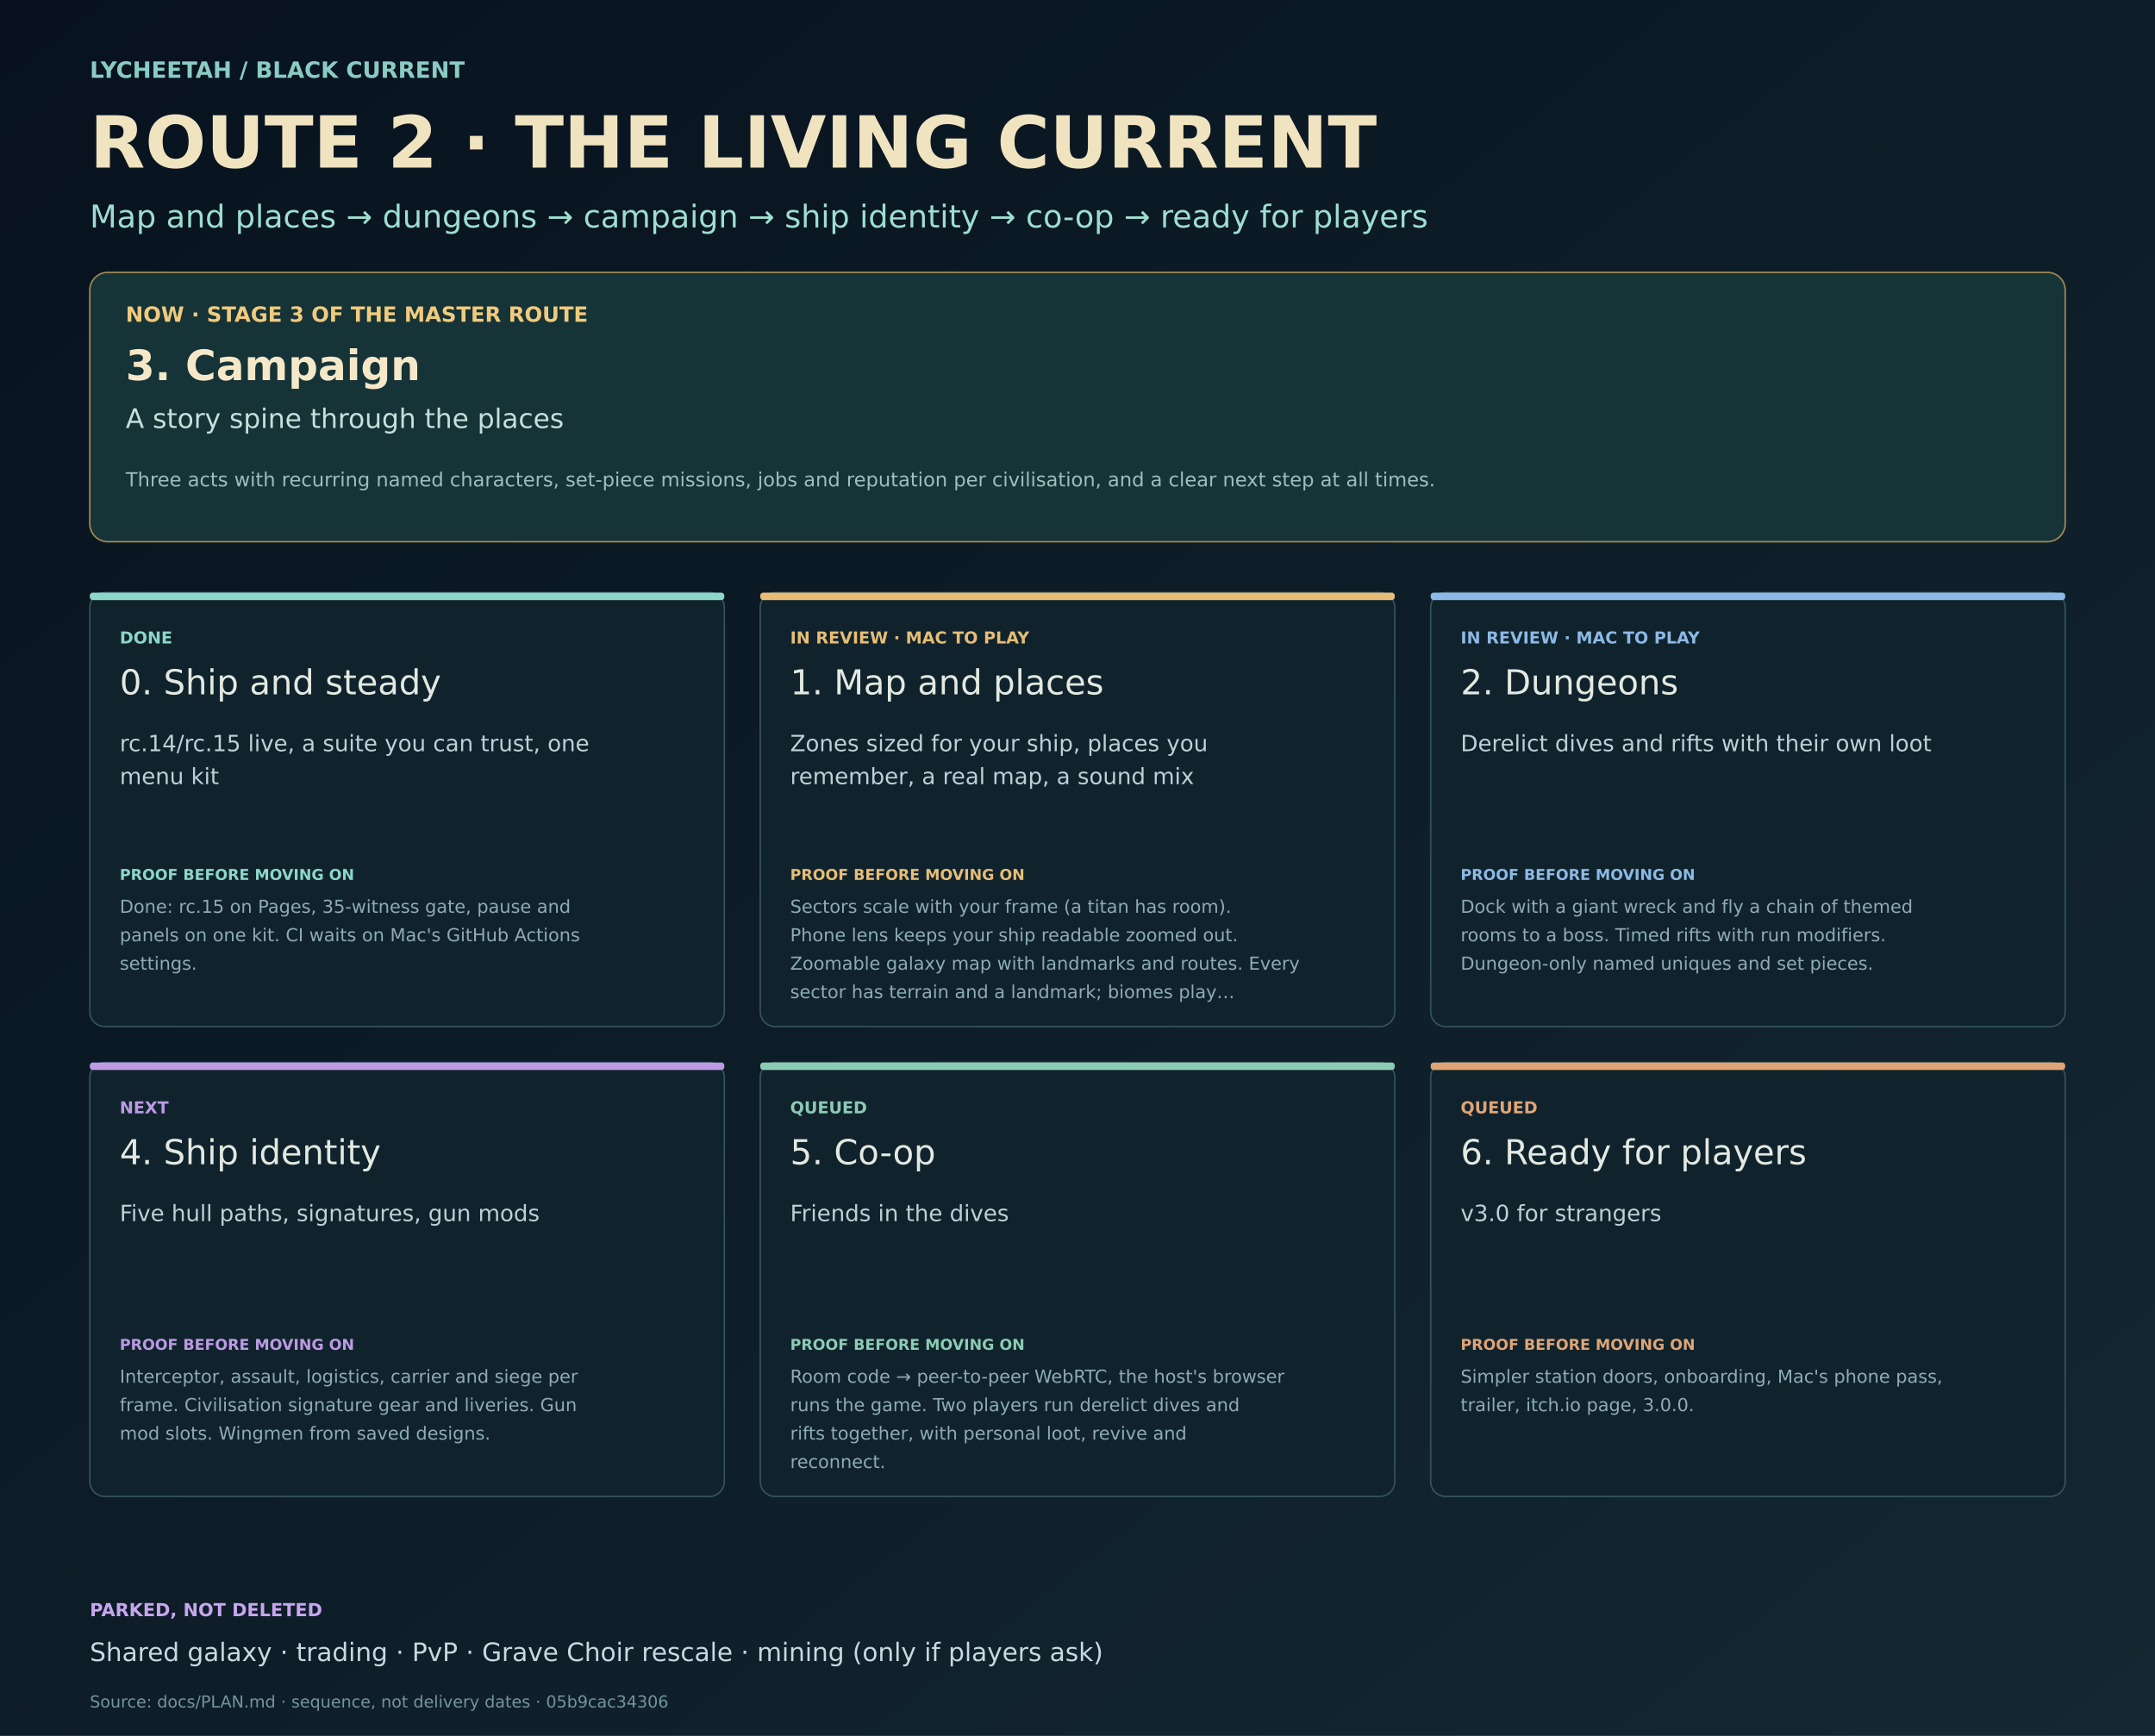
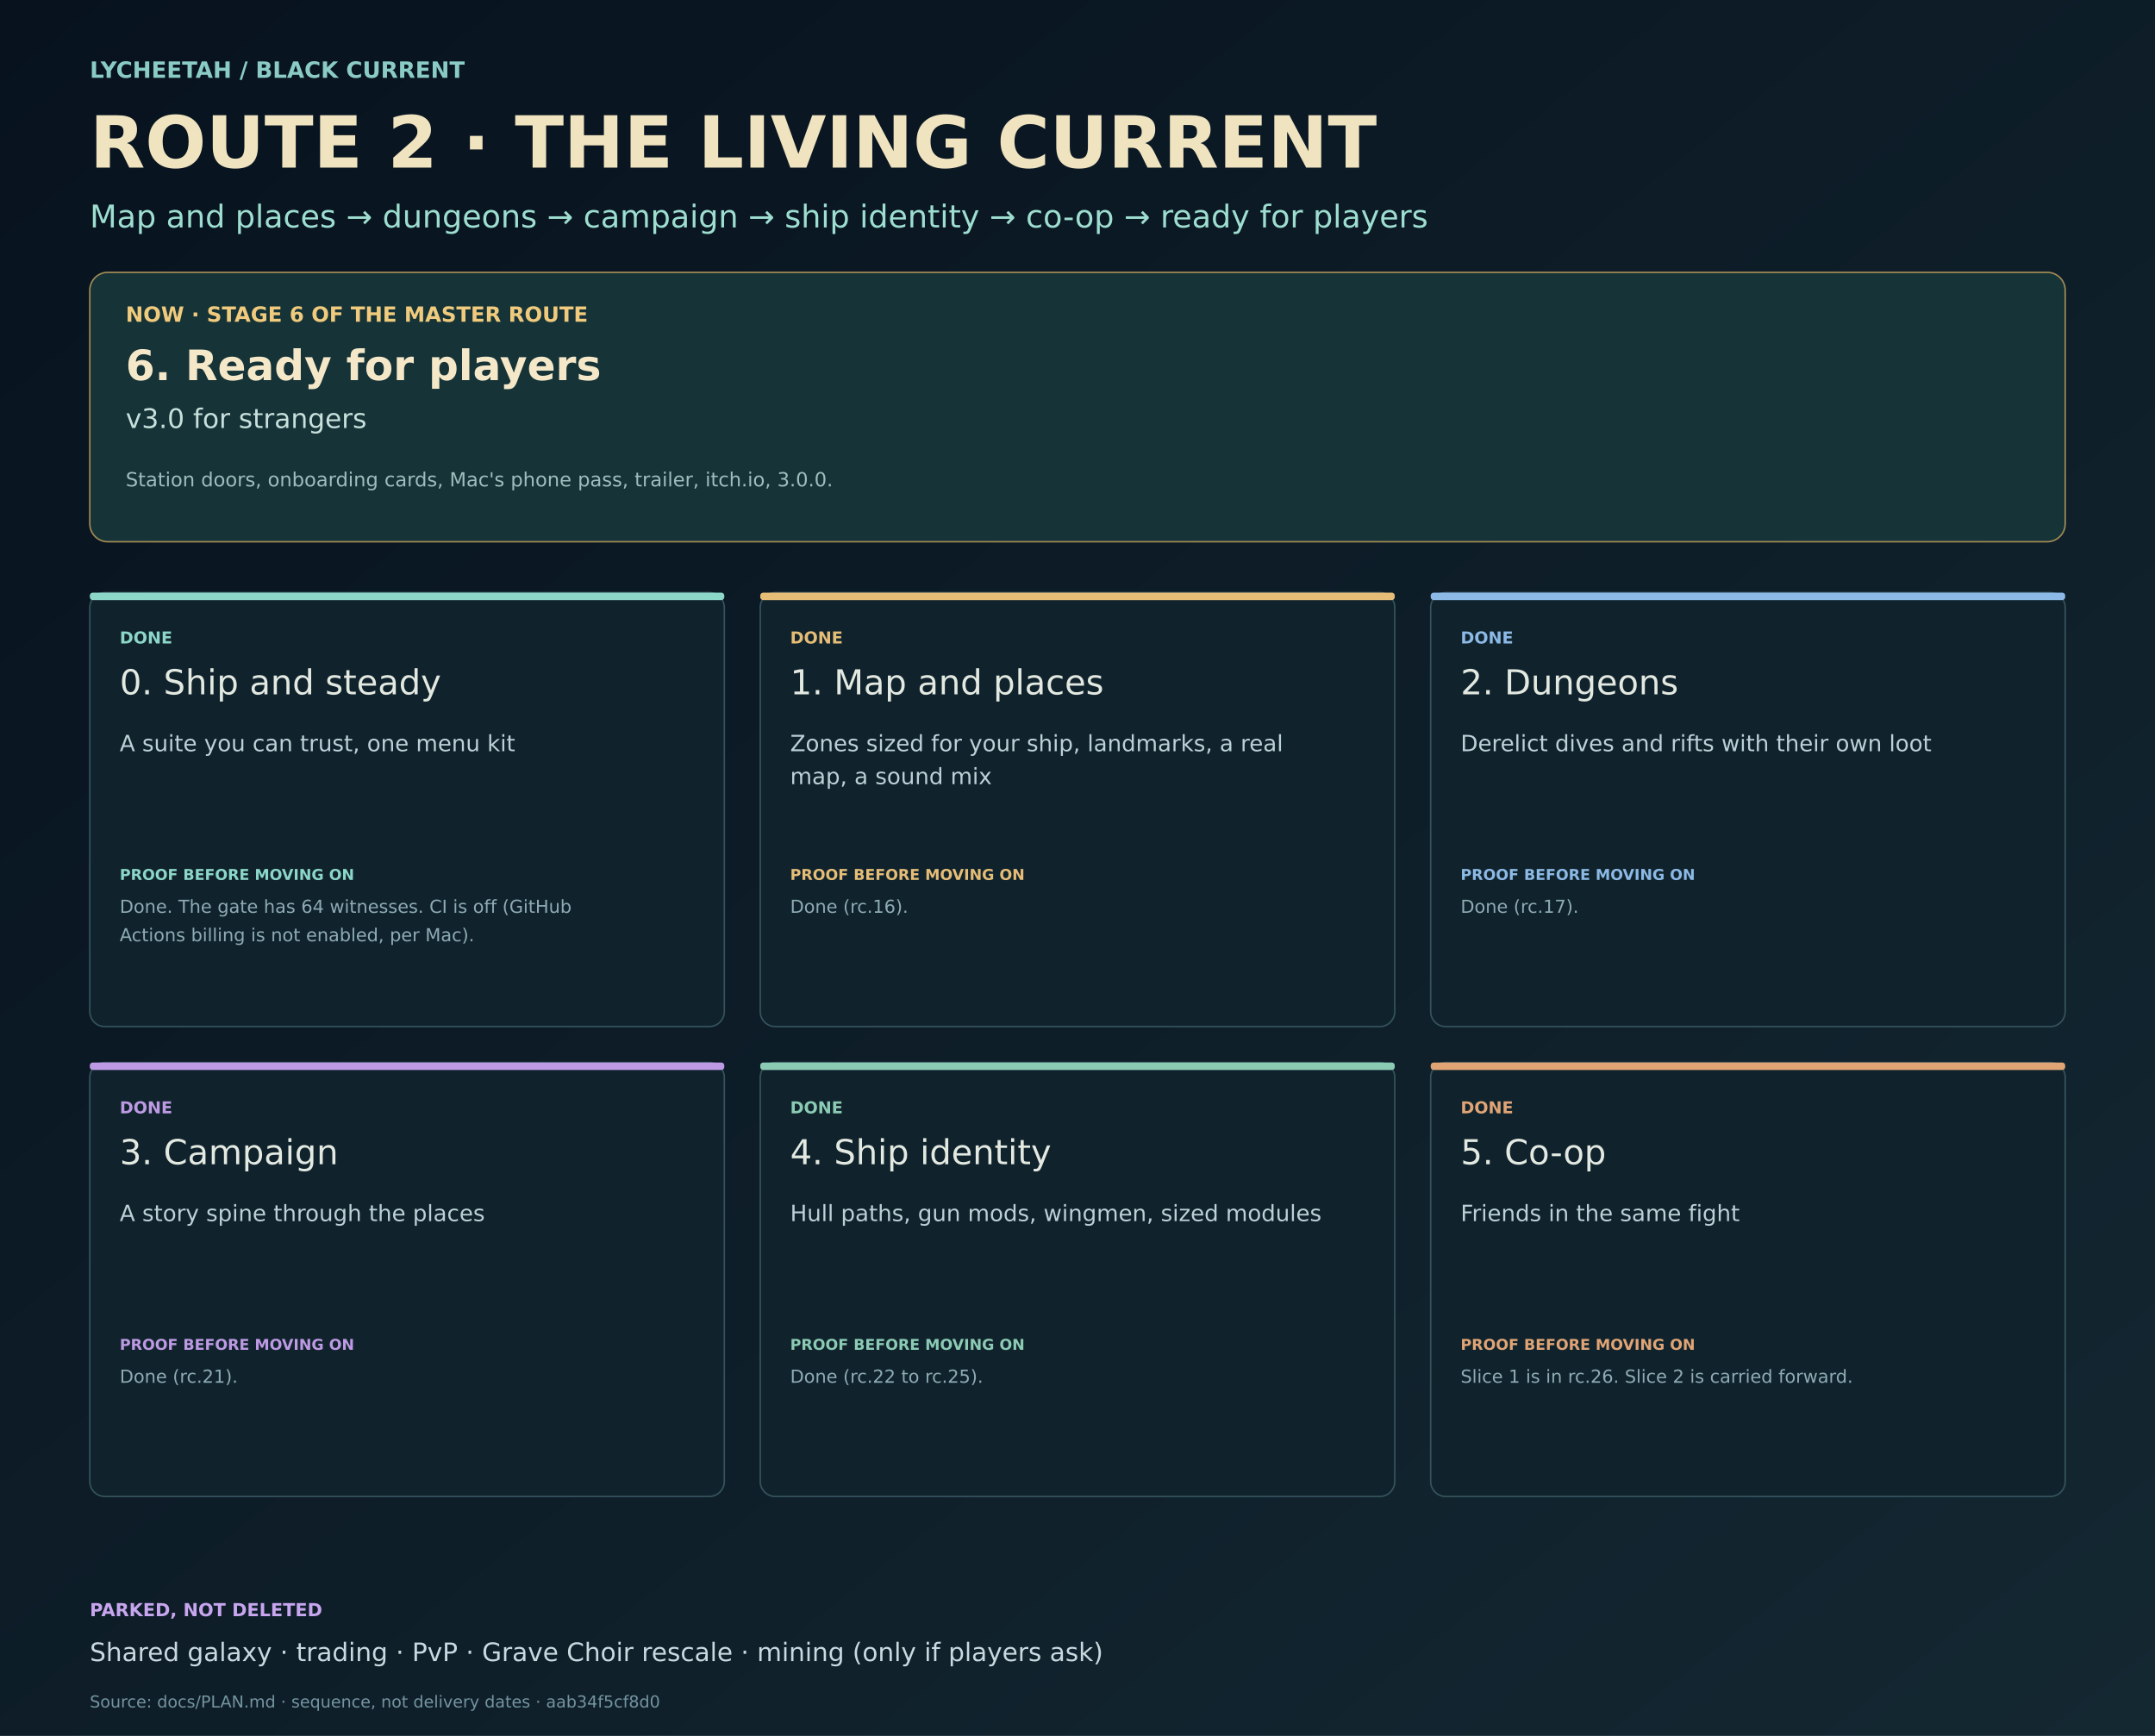
<svg xmlns="http://www.w3.org/2000/svg" width="1440" height="1160" viewBox="0 0 1440 1160">
  <defs>
    <linearGradient id="bg" x2="1" y2="1">
      <stop stop-color="#07121e" />
      <stop offset="1" stop-color="#142832" />
    </linearGradient>
  </defs>
  <rect width="1440" height="1160" fill="url(#bg)" />
  <text x="60" y="52" fill="#8acbc5" font-family="DejaVu Sans,sans-serif" font-size="15" font-weight="700">LYCHEETAH / BLACK CURRENT</text>
  <text x="60" y="112" fill="#f0e3bf" font-family="DejaVu Sans,sans-serif" font-size="48" font-weight="700">ROUTE 2 · THE LIVING CURRENT</text>
  <text x="60" y="152" fill="#9dded0" font-family="DejaVu Sans,sans-serif" font-size="21" font-weight="400">Map and places → dungeons → campaign → ship identity → co-op → ready for players</text>
  <rect x="60" y="182" width="1320" height="180" rx="12" fill="#163337" stroke="#a18a55" />
-   <text x="84" y="215" fill="#f0cb7d" font-family="DejaVu Sans,sans-serif" font-size="14" font-weight="700">NOW · STAGE 3 OF THE MASTER ROUTE</text>
-   <text x="84" y="254" fill="#f4e8c9" font-family="DejaVu Sans,sans-serif" font-size="28" font-weight="700">3. Campaign</text>
-   <text x="84" y="286" fill="#c8e0dc" font-family="DejaVu Sans,sans-serif" font-size="18" font-weight="400">A story spine through the places</text>
-   <text x="84" y="325" fill="#9fbdbd" font-family="DejaVu Sans,sans-serif" font-size="13" font-weight="400">Three acts with recurring named characters, set-piece missions, jobs and reputation per civilisation, and a clear next step at all times.</text>
+   <text x="84" y="215" fill="#f0cb7d" font-family="DejaVu Sans,sans-serif" font-size="14" font-weight="700">NOW · STAGE 6 OF THE MASTER ROUTE</text>
+   <text x="84" y="254" fill="#f4e8c9" font-family="DejaVu Sans,sans-serif" font-size="28" font-weight="700">6. Ready for players</text>
+   <text x="84" y="286" fill="#c8e0dc" font-family="DejaVu Sans,sans-serif" font-size="18" font-weight="400">v3.0 for strangers</text>
+   <text x="84" y="325" fill="#9fbdbd" font-family="DejaVu Sans,sans-serif" font-size="13" font-weight="400">Station doors, onboarding cards, Mac's phone pass, trailer, itch.io, 3.0.0.</text>
  <rect x="60" y="396" width="424" height="290" rx="10" fill="#10232d" stroke="#35535d" />
  <rect x="60" y="396" width="424" height="5" rx="2" fill="#8cd7c8" />
  <text x="80" y="430" fill="#8cd7c8" font-family="DejaVu Sans,sans-serif" font-size="11" font-weight="700">DONE</text>
  <text x="80" y="464" fill="#e3e9e1" font-family="DejaVu Sans,sans-serif" font-size="23" font-weight="400">0. Ship and steady</text>
-   <text x="80" y="502" fill="#bad1d5" font-family="DejaVu Sans,sans-serif" font-size="15" font-weight="400">rc.14/rc.15 live, a suite you can trust, one</text>
-   <text x="80" y="524" fill="#bad1d5" font-family="DejaVu Sans,sans-serif" font-size="15" font-weight="400">menu kit</text>
+   <text x="80" y="502" fill="#bad1d5" font-family="DejaVu Sans,sans-serif" font-size="15" font-weight="400">A suite you can trust, one menu kit</text>
  <text x="80" y="588" fill="#8cd7c8" font-family="DejaVu Sans,sans-serif" font-size="10" font-weight="700">PROOF BEFORE MOVING ON</text>
-   <text x="80" y="610" fill="#8eabb4" font-family="DejaVu Sans,sans-serif" font-size="12" font-weight="400">Done: rc.15 on Pages, 35-witness gate, pause and</text>
-   <text x="80" y="629" fill="#8eabb4" font-family="DejaVu Sans,sans-serif" font-size="12" font-weight="400">panels on one kit. CI waits on Mac's GitHub Actions</text>
-   <text x="80" y="648" fill="#8eabb4" font-family="DejaVu Sans,sans-serif" font-size="12" font-weight="400">settings.</text>
+   <text x="80" y="610" fill="#8eabb4" font-family="DejaVu Sans,sans-serif" font-size="12" font-weight="400">Done. The gate has 64 witnesses. CI is off (GitHub</text>
+   <text x="80" y="629" fill="#8eabb4" font-family="DejaVu Sans,sans-serif" font-size="12" font-weight="400">Actions billing is not enabled, per Mac).</text>
  <rect x="508" y="396" width="424" height="290" rx="10" fill="#10232d" stroke="#35535d" />
  <rect x="508" y="396" width="424" height="5" rx="2" fill="#e6bd76" />
-   <text x="528" y="430" fill="#e6bd76" font-family="DejaVu Sans,sans-serif" font-size="11" font-weight="700">IN REVIEW · MAC TO PLAY</text>
+   <text x="528" y="430" fill="#e6bd76" font-family="DejaVu Sans,sans-serif" font-size="11" font-weight="700">DONE</text>
  <text x="528" y="464" fill="#e3e9e1" font-family="DejaVu Sans,sans-serif" font-size="23" font-weight="400">1. Map and places</text>
-   <text x="528" y="502" fill="#bad1d5" font-family="DejaVu Sans,sans-serif" font-size="15" font-weight="400">Zones sized for your ship, places you</text>
-   <text x="528" y="524" fill="#bad1d5" font-family="DejaVu Sans,sans-serif" font-size="15" font-weight="400">remember, a real map, a sound mix</text>
+   <text x="528" y="502" fill="#bad1d5" font-family="DejaVu Sans,sans-serif" font-size="15" font-weight="400">Zones sized for your ship, landmarks, a real</text>
+   <text x="528" y="524" fill="#bad1d5" font-family="DejaVu Sans,sans-serif" font-size="15" font-weight="400">map, a sound mix</text>
  <text x="528" y="588" fill="#e6bd76" font-family="DejaVu Sans,sans-serif" font-size="10" font-weight="700">PROOF BEFORE MOVING ON</text>
-   <text x="528" y="610" fill="#8eabb4" font-family="DejaVu Sans,sans-serif" font-size="12" font-weight="400">Sectors scale with your frame (a titan has room).</text>
-   <text x="528" y="629" fill="#8eabb4" font-family="DejaVu Sans,sans-serif" font-size="12" font-weight="400">Phone lens keeps your ship readable zoomed out.</text>
-   <text x="528" y="648" fill="#8eabb4" font-family="DejaVu Sans,sans-serif" font-size="12" font-weight="400">Zoomable galaxy map with landmarks and routes. Every</text>
-   <text x="528" y="667" fill="#8eabb4" font-family="DejaVu Sans,sans-serif" font-size="12" font-weight="400">sector has terrain and a landmark; biomes play…</text>
+   <text x="528" y="610" fill="#8eabb4" font-family="DejaVu Sans,sans-serif" font-size="12" font-weight="400">Done (rc.16).</text>
  <rect x="956" y="396" width="424" height="290" rx="10" fill="#10232d" stroke="#35535d" />
  <rect x="956" y="396" width="424" height="5" rx="2" fill="#8cb9e5" />
-   <text x="976" y="430" fill="#8cb9e5" font-family="DejaVu Sans,sans-serif" font-size="11" font-weight="700">IN REVIEW · MAC TO PLAY</text>
+   <text x="976" y="430" fill="#8cb9e5" font-family="DejaVu Sans,sans-serif" font-size="11" font-weight="700">DONE</text>
  <text x="976" y="464" fill="#e3e9e1" font-family="DejaVu Sans,sans-serif" font-size="23" font-weight="400">2. Dungeons</text>
  <text x="976" y="502" fill="#bad1d5" font-family="DejaVu Sans,sans-serif" font-size="15" font-weight="400">Derelict dives and rifts with their own loot</text>
  <text x="976" y="588" fill="#8cb9e5" font-family="DejaVu Sans,sans-serif" font-size="10" font-weight="700">PROOF BEFORE MOVING ON</text>
-   <text x="976" y="610" fill="#8eabb4" font-family="DejaVu Sans,sans-serif" font-size="12" font-weight="400">Dock with a giant wreck and fly a chain of themed</text>
-   <text x="976" y="629" fill="#8eabb4" font-family="DejaVu Sans,sans-serif" font-size="12" font-weight="400">rooms to a boss. Timed rifts with run modifiers.</text>
-   <text x="976" y="648" fill="#8eabb4" font-family="DejaVu Sans,sans-serif" font-size="12" font-weight="400">Dungeon-only named uniques and set pieces.</text>
+   <text x="976" y="610" fill="#8eabb4" font-family="DejaVu Sans,sans-serif" font-size="12" font-weight="400">Done (rc.17).</text>
  <rect x="60" y="710" width="424" height="290" rx="10" fill="#10232d" stroke="#35535d" />
  <rect x="60" y="710" width="424" height="5" rx="2" fill="#bd9ae3" />
-   <text x="80" y="744" fill="#bd9ae3" font-family="DejaVu Sans,sans-serif" font-size="11" font-weight="700">NEXT</text>
-   <text x="80" y="778" fill="#e3e9e1" font-family="DejaVu Sans,sans-serif" font-size="23" font-weight="400">4. Ship identity</text>
-   <text x="80" y="816" fill="#bad1d5" font-family="DejaVu Sans,sans-serif" font-size="15" font-weight="400">Five hull paths, signatures, gun mods</text>
+   <text x="80" y="744" fill="#bd9ae3" font-family="DejaVu Sans,sans-serif" font-size="11" font-weight="700">DONE</text>
+   <text x="80" y="778" fill="#e3e9e1" font-family="DejaVu Sans,sans-serif" font-size="23" font-weight="400">3. Campaign</text>
+   <text x="80" y="816" fill="#bad1d5" font-family="DejaVu Sans,sans-serif" font-size="15" font-weight="400">A story spine through the places</text>
  <text x="80" y="902" fill="#bd9ae3" font-family="DejaVu Sans,sans-serif" font-size="10" font-weight="700">PROOF BEFORE MOVING ON</text>
-   <text x="80" y="924" fill="#8eabb4" font-family="DejaVu Sans,sans-serif" font-size="12" font-weight="400">Interceptor, assault, logistics, carrier and siege per</text>
-   <text x="80" y="943" fill="#8eabb4" font-family="DejaVu Sans,sans-serif" font-size="12" font-weight="400">frame. Civilisation signature gear and liveries. Gun</text>
-   <text x="80" y="962" fill="#8eabb4" font-family="DejaVu Sans,sans-serif" font-size="12" font-weight="400">mod slots. Wingmen from saved designs.</text>
+   <text x="80" y="924" fill="#8eabb4" font-family="DejaVu Sans,sans-serif" font-size="12" font-weight="400">Done (rc.21).</text>
  <rect x="508" y="710" width="424" height="290" rx="10" fill="#10232d" stroke="#35535d" />
  <rect x="508" y="710" width="424" height="5" rx="2" fill="#8ccbb3" />
-   <text x="528" y="744" fill="#8ccbb3" font-family="DejaVu Sans,sans-serif" font-size="11" font-weight="700">QUEUED</text>
-   <text x="528" y="778" fill="#e3e9e1" font-family="DejaVu Sans,sans-serif" font-size="23" font-weight="400">5. Co-op</text>
-   <text x="528" y="816" fill="#bad1d5" font-family="DejaVu Sans,sans-serif" font-size="15" font-weight="400">Friends in the dives</text>
+   <text x="528" y="744" fill="#8ccbb3" font-family="DejaVu Sans,sans-serif" font-size="11" font-weight="700">DONE</text>
+   <text x="528" y="778" fill="#e3e9e1" font-family="DejaVu Sans,sans-serif" font-size="23" font-weight="400">4. Ship identity</text>
+   <text x="528" y="816" fill="#bad1d5" font-family="DejaVu Sans,sans-serif" font-size="15" font-weight="400">Hull paths, gun mods, wingmen, sized modules</text>
  <text x="528" y="902" fill="#8ccbb3" font-family="DejaVu Sans,sans-serif" font-size="10" font-weight="700">PROOF BEFORE MOVING ON</text>
-   <text x="528" y="924" fill="#8eabb4" font-family="DejaVu Sans,sans-serif" font-size="12" font-weight="400">Room code → peer-to-peer WebRTC, the host's browser</text>
-   <text x="528" y="943" fill="#8eabb4" font-family="DejaVu Sans,sans-serif" font-size="12" font-weight="400">runs the game. Two players run derelict dives and</text>
-   <text x="528" y="962" fill="#8eabb4" font-family="DejaVu Sans,sans-serif" font-size="12" font-weight="400">rifts together, with personal loot, revive and</text>
-   <text x="528" y="981" fill="#8eabb4" font-family="DejaVu Sans,sans-serif" font-size="12" font-weight="400">reconnect.</text>
+   <text x="528" y="924" fill="#8eabb4" font-family="DejaVu Sans,sans-serif" font-size="12" font-weight="400">Done (rc.22 to rc.25).</text>
  <rect x="956" y="710" width="424" height="290" rx="10" fill="#10232d" stroke="#35535d" />
  <rect x="956" y="710" width="424" height="5" rx="2" fill="#e0a475" />
-   <text x="976" y="744" fill="#e0a475" font-family="DejaVu Sans,sans-serif" font-size="11" font-weight="700">QUEUED</text>
-   <text x="976" y="778" fill="#e3e9e1" font-family="DejaVu Sans,sans-serif" font-size="23" font-weight="400">6. Ready for players</text>
-   <text x="976" y="816" fill="#bad1d5" font-family="DejaVu Sans,sans-serif" font-size="15" font-weight="400">v3.0 for strangers</text>
+   <text x="976" y="744" fill="#e0a475" font-family="DejaVu Sans,sans-serif" font-size="11" font-weight="700">DONE</text>
+   <text x="976" y="778" fill="#e3e9e1" font-family="DejaVu Sans,sans-serif" font-size="23" font-weight="400">5. Co-op</text>
+   <text x="976" y="816" fill="#bad1d5" font-family="DejaVu Sans,sans-serif" font-size="15" font-weight="400">Friends in the same fight</text>
  <text x="976" y="902" fill="#e0a475" font-family="DejaVu Sans,sans-serif" font-size="10" font-weight="700">PROOF BEFORE MOVING ON</text>
-   <text x="976" y="924" fill="#8eabb4" font-family="DejaVu Sans,sans-serif" font-size="12" font-weight="400">Simpler station doors, onboarding, Mac's phone pass,</text>
-   <text x="976" y="943" fill="#8eabb4" font-family="DejaVu Sans,sans-serif" font-size="12" font-weight="400">trailer, itch.io page, 3.0.0.</text>
+   <text x="976" y="924" fill="#8eabb4" font-family="DejaVu Sans,sans-serif" font-size="12" font-weight="400">Slice 1 is in rc.26. Slice 2 is carried forward.</text>
  <text x="60" y="1080" fill="#c8a6ef" font-family="DejaVu Sans,sans-serif" font-size="12" font-weight="700">PARKED, NOT DELETED</text>
  <text x="60" y="1110" fill="#c8d9df" font-family="DejaVu Sans,sans-serif" font-size="17" font-weight="400">Shared galaxy · trading · PvP · Grave Choir rescale · mining (only if players ask)</text>
-   <text x="60" y="1141" fill="#73949f" font-family="DejaVu Sans,sans-serif" font-size="11" font-weight="400">Source: docs/PLAN.md · sequence, not delivery dates · 05b9cac34306</text>
+   <text x="60" y="1141" fill="#73949f" font-family="DejaVu Sans,sans-serif" font-size="11" font-weight="400">Source: docs/PLAN.md · sequence, not delivery dates · aab34f5cf8d0</text>
</svg>
